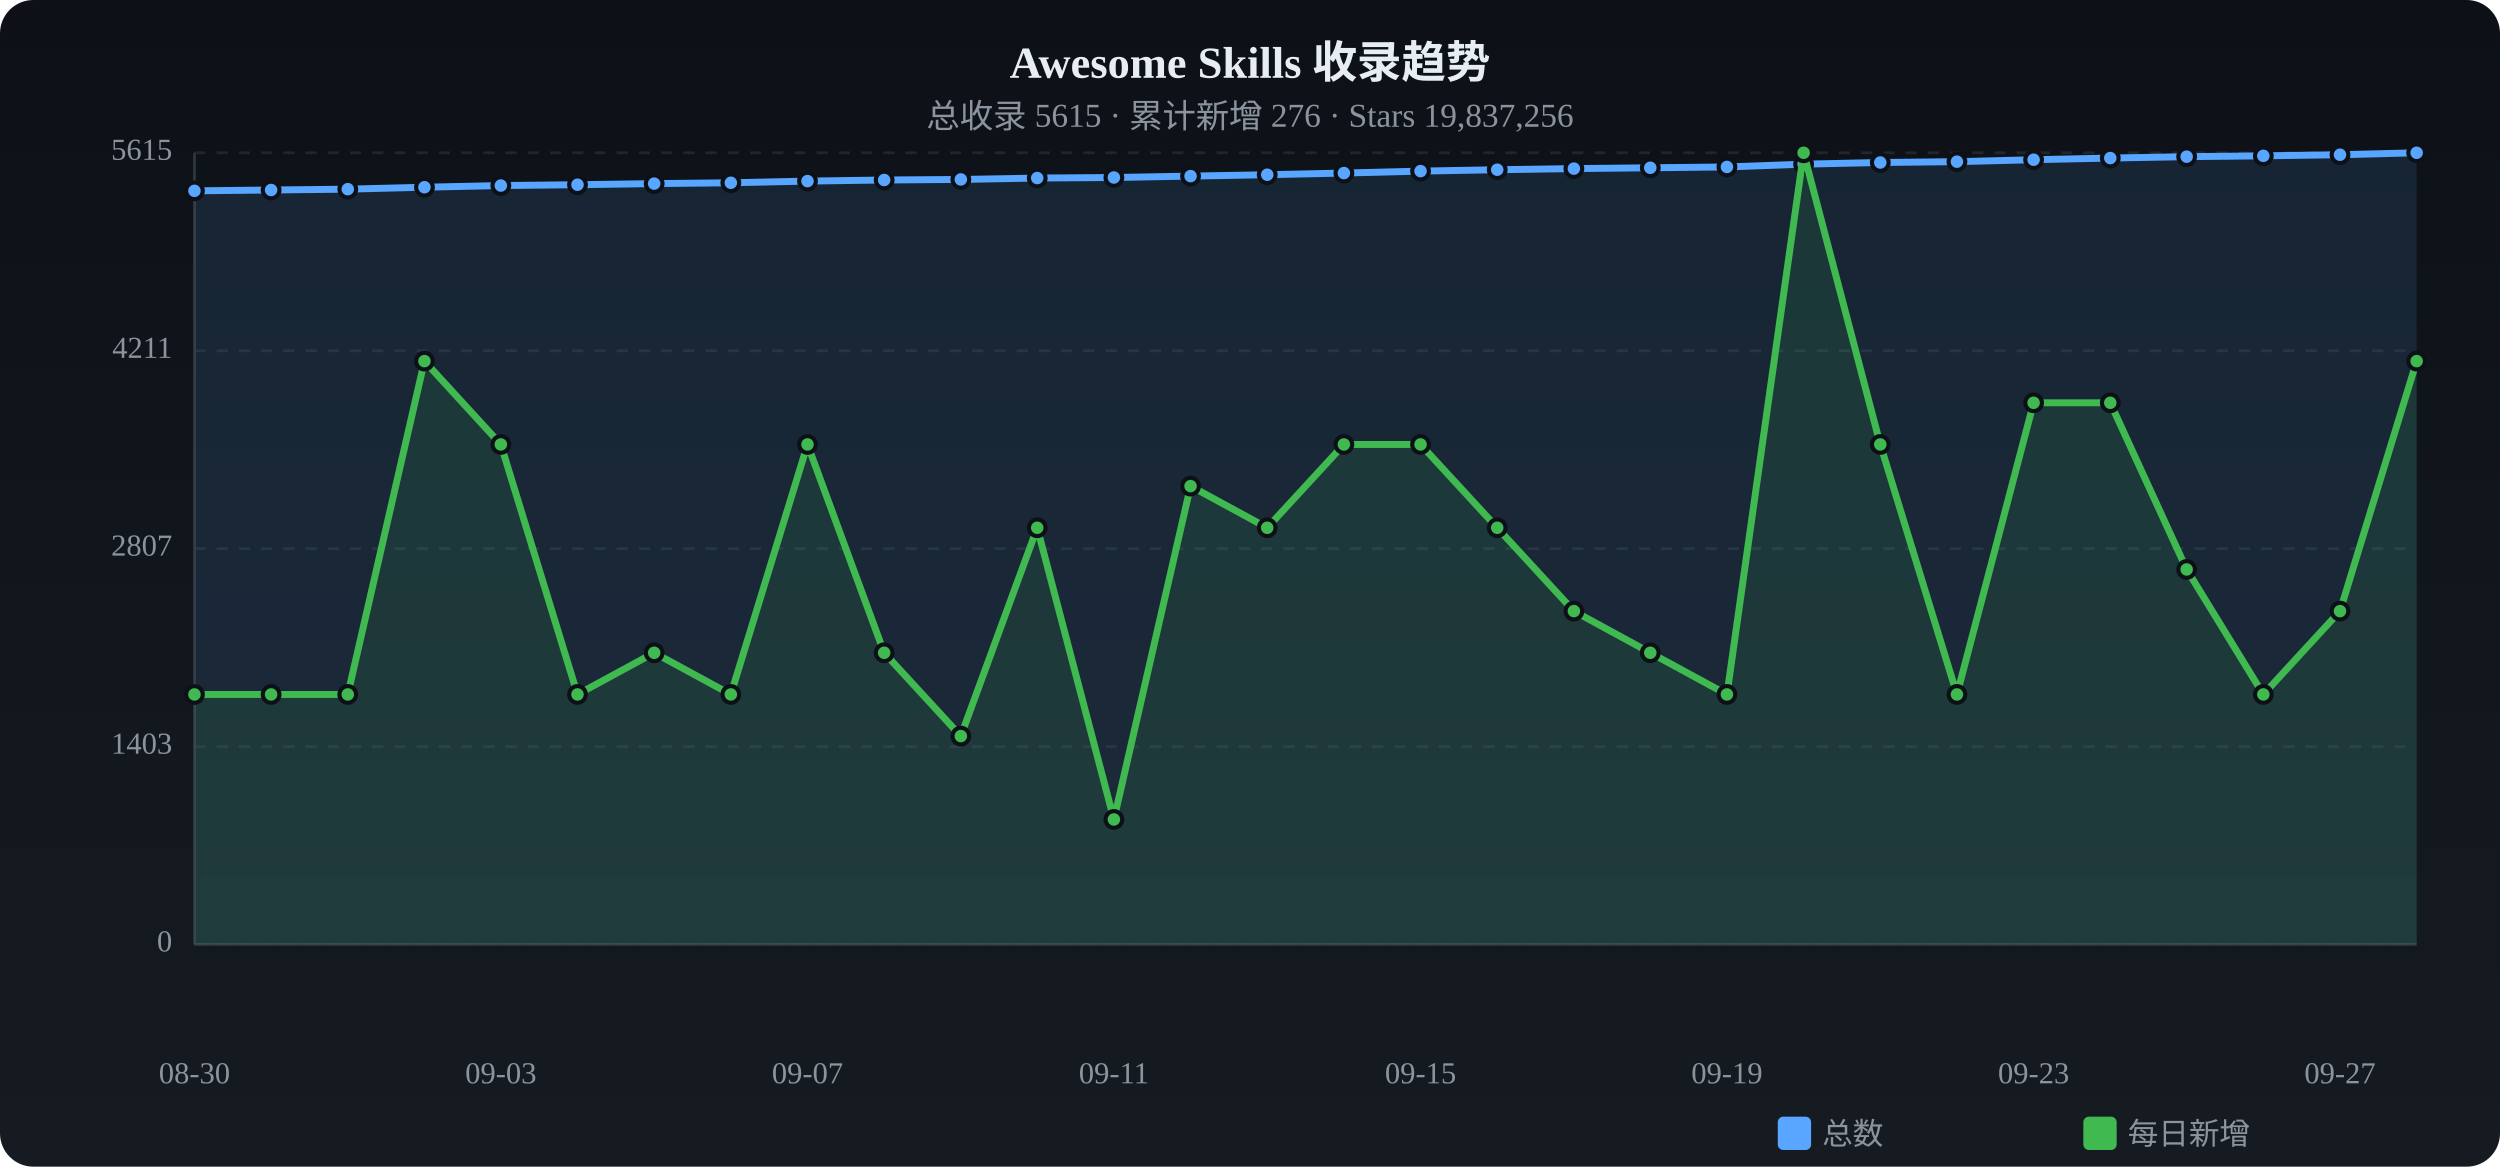
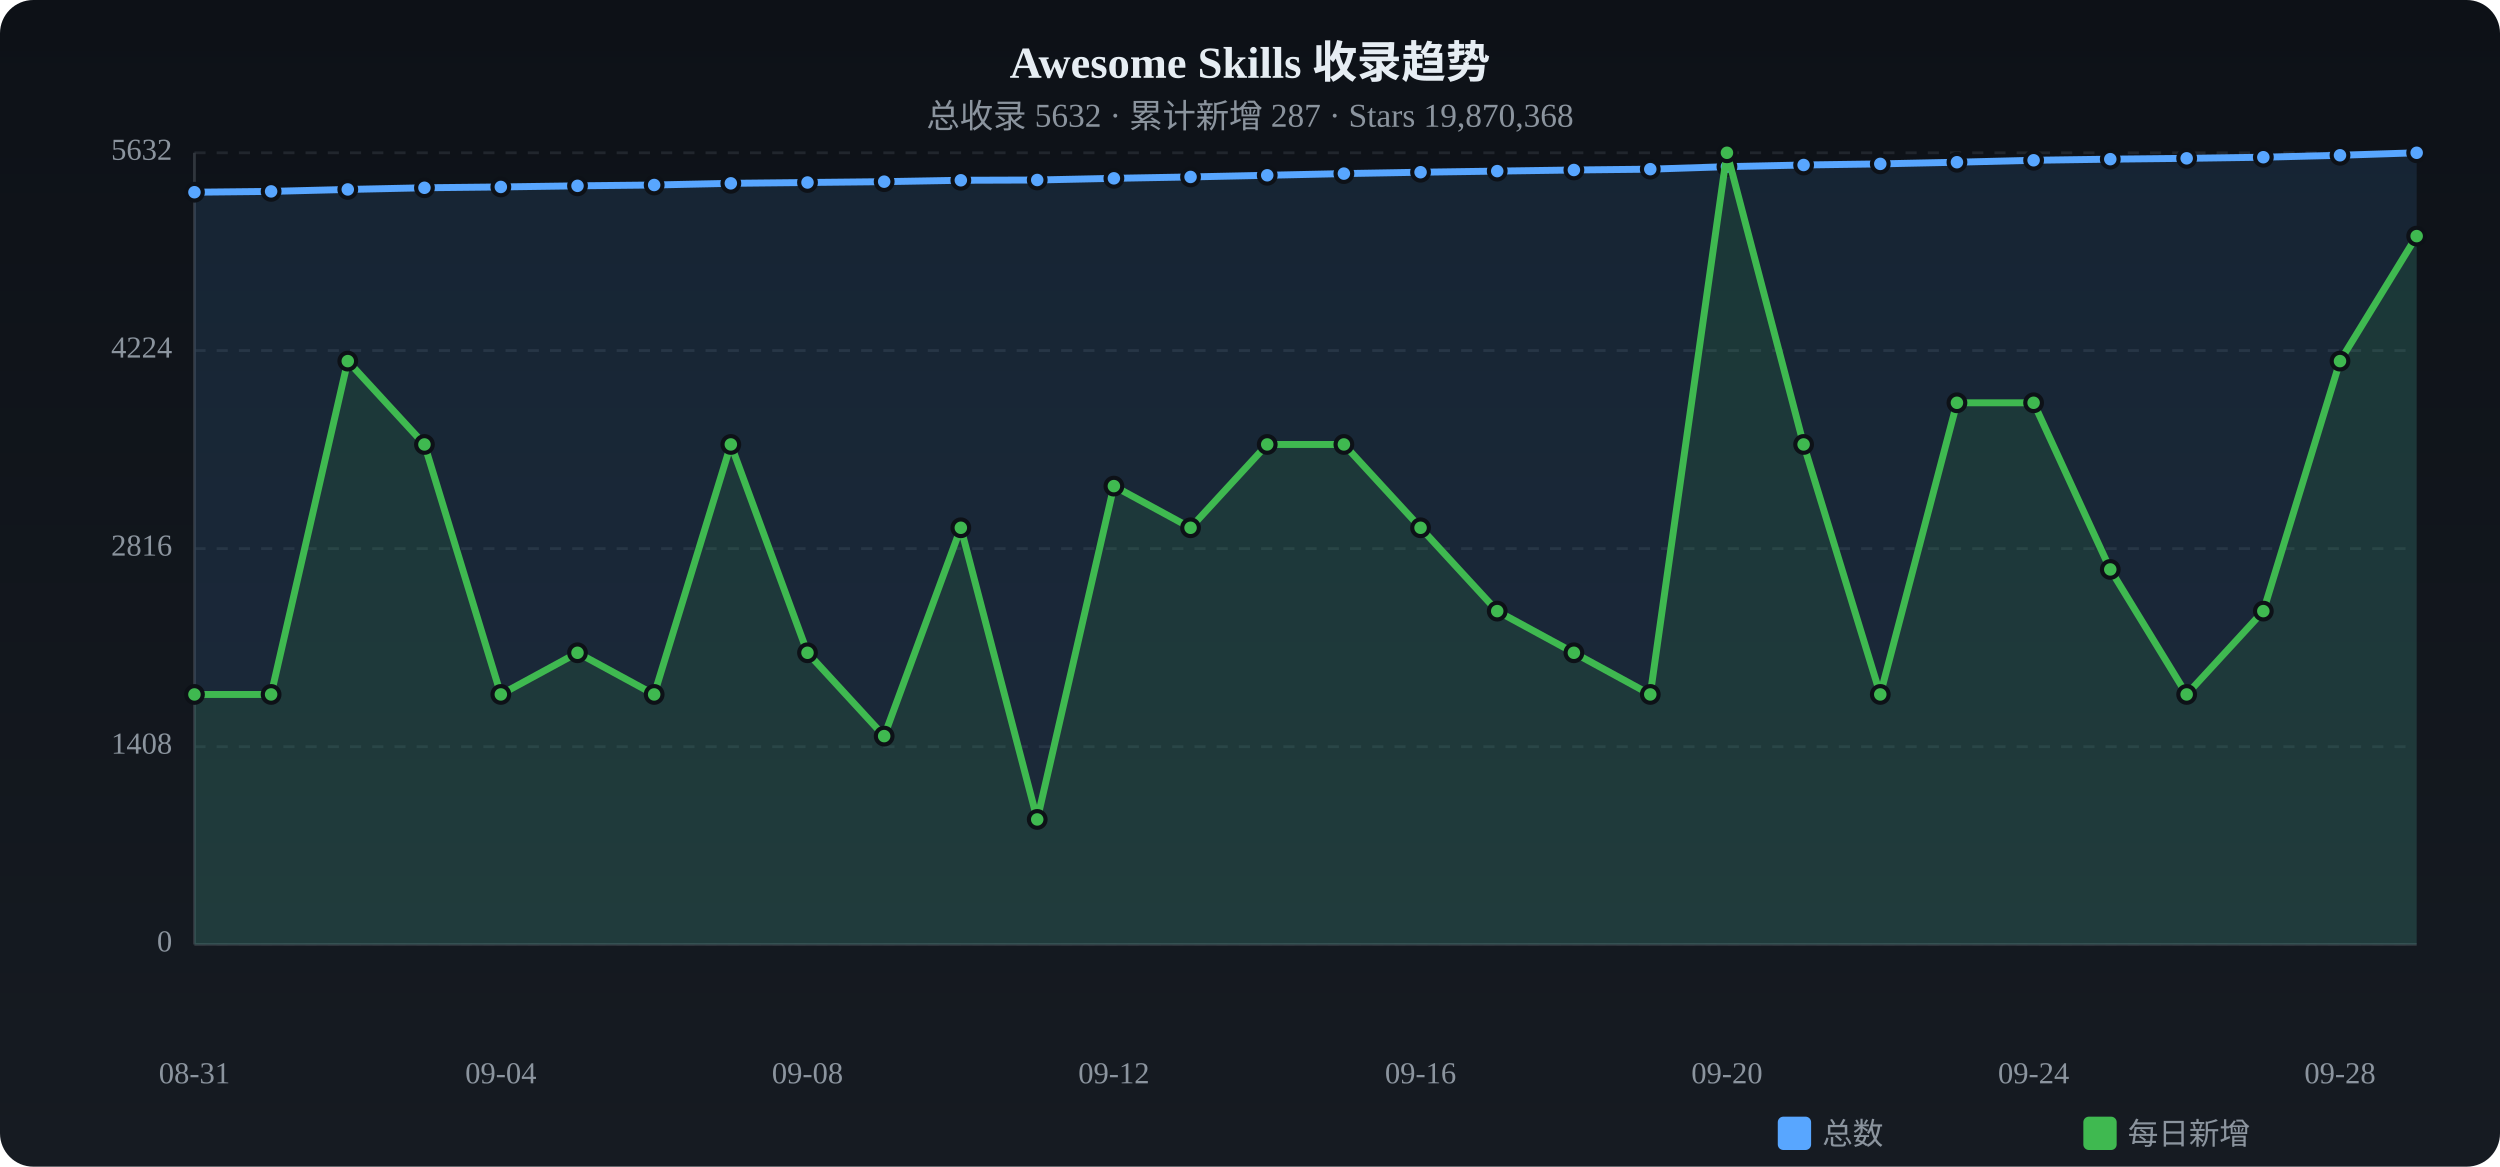
<svg xmlns="http://www.w3.org/2000/svg" viewBox="0 0 900 420" width="900" height="420">
  <defs>
    <linearGradient id="tbg" x1="0%" y1="0%" x2="0%" y2="100%">
      <stop offset="0%" stop-color="#0d1117" />
      <stop offset="100%" stop-color="#161b22" />
    </linearGradient>
  </defs>
  <rect width="900" height="420" rx="12" fill="url(#tbg)" />
  <text x="450.0" y="28" text-anchor="middle" fill="#e6edf3" font-size="16" font-weight="bold">Awesome Skills 收录趋势</text>
-   <text x="450.0" y="46" text-anchor="middle" fill="#8b949e" font-size="12">总收录 5615 · 累计新增 276 · Stars 19,837,256</text>
+   <text x="450.0" y="46" text-anchor="middle" fill="#8b949e" font-size="12">总收录 5632 · 累计新增 287 · Stars 19,870,368</text>
  <text x="62" y="340.0" text-anchor="end" fill="#8b949e" font-size="11" dominant-baseline="middle">0</text>
  <line x1="70" y1="340.0" x2="870" y2="340.0" stroke="#21262d" stroke-dasharray="4 4" />
-   <text x="62" y="268.8" text-anchor="end" fill="#8b949e" font-size="11" dominant-baseline="middle">1403</text>
+   <text x="62" y="268.8" text-anchor="end" fill="#8b949e" font-size="11" dominant-baseline="middle">1408</text>
  <line x1="70" y1="268.8" x2="870" y2="268.8" stroke="#21262d" stroke-dasharray="4 4" />
-   <text x="62" y="197.5" text-anchor="end" fill="#8b949e" font-size="11" dominant-baseline="middle">2807</text>
+   <text x="62" y="197.5" text-anchor="end" fill="#8b949e" font-size="11" dominant-baseline="middle">2816</text>
  <line x1="70" y1="197.5" x2="870" y2="197.5" stroke="#21262d" stroke-dasharray="4 4" />
-   <text x="62" y="126.3" text-anchor="end" fill="#8b949e" font-size="11" dominant-baseline="middle">4211</text>
-   <line x1="70" y1="126.3" x2="870" y2="126.3" stroke="#21262d" stroke-dasharray="4 4" />
-   <text x="62" y="55.0" text-anchor="end" fill="#8b949e" font-size="11" dominant-baseline="middle">5615</text>
+   <text x="62" y="126.2" text-anchor="end" fill="#8b949e" font-size="11" dominant-baseline="middle">4224</text>
+   <line x1="70" y1="126.2" x2="870" y2="126.2" stroke="#21262d" stroke-dasharray="4 4" />
+   <text x="62" y="55.0" text-anchor="end" fill="#8b949e" font-size="11" dominant-baseline="middle">5632</text>
  <line x1="70" y1="55.0" x2="870" y2="55.0" stroke="#21262d" stroke-dasharray="4 4" />
  <line x1="70" y1="55" x2="70" y2="340" stroke="#30363d" />
  <line x1="70" y1="340" x2="870" y2="340" stroke="#30363d" />
-   <path d="M70.0,68.7 L97.6,68.4 L125.2,68.1 L152.8,67.4 L180.3,66.8 L207.9,66.5 L235.5,66.1 L263.1,65.8 L290.7,65.2 L318.3,64.8 L345.9,64.6 L373.4,64.1 L401.0,63.9 L428.6,63.4 L456.2,62.9 L483.8,62.3 L511.4,61.6 L539.0,61.1 L566.6,60.7 L594.1,60.4 L621.7,60.1 L649.3,59.1 L676.9,58.5 L704.5,58.2 L732.1,57.5 L759.7,56.9 L787.2,56.4 L814.8,56.1 L842.4,55.7 L870.0,55.0 L870.0,340 L70.0,340 Z" fill="#58a6ff" opacity="0.12" />
-   <polyline points="70.0,68.7 97.6,68.4 125.2,68.1 152.8,67.4 180.3,66.8 207.9,66.5 235.5,66.1 263.1,65.8 290.7,65.2 318.3,64.8 345.9,64.6 373.4,64.1 401.0,63.9 428.6,63.4 456.2,62.9 483.8,62.3 511.4,61.6 539.0,61.1 566.6,60.7 594.1,60.4 621.7,60.1 649.3,59.1 676.9,58.5 704.5,58.2 732.1,57.5 759.7,56.9 787.2,56.4 814.8,56.1 842.4,55.7 870.0,55.0" fill="none" stroke="#58a6ff" stroke-width="2.5" stroke-linecap="round" stroke-linejoin="round" />
-   <circle cx="70.0" cy="68.7" r="3" fill="#58a6ff" stroke="#0d1117" stroke-width="1.5" />
-   <circle cx="97.6" cy="68.4" r="3" fill="#58a6ff" stroke="#0d1117" stroke-width="1.5" />
-   <circle cx="125.2" cy="68.1" r="3" fill="#58a6ff" stroke="#0d1117" stroke-width="1.5" />
-   <circle cx="152.8" cy="67.4" r="3" fill="#58a6ff" stroke="#0d1117" stroke-width="1.5" />
-   <circle cx="180.3" cy="66.8" r="3" fill="#58a6ff" stroke="#0d1117" stroke-width="1.5" />
-   <circle cx="207.9" cy="66.5" r="3" fill="#58a6ff" stroke="#0d1117" stroke-width="1.5" />
-   <circle cx="235.5" cy="66.1" r="3" fill="#58a6ff" stroke="#0d1117" stroke-width="1.5" />
-   <circle cx="263.1" cy="65.8" r="3" fill="#58a6ff" stroke="#0d1117" stroke-width="1.5" />
-   <circle cx="290.7" cy="65.2" r="3" fill="#58a6ff" stroke="#0d1117" stroke-width="1.5" />
-   <circle cx="318.3" cy="64.8" r="3" fill="#58a6ff" stroke="#0d1117" stroke-width="1.5" />
-   <circle cx="345.9" cy="64.6" r="3" fill="#58a6ff" stroke="#0d1117" stroke-width="1.5" />
-   <circle cx="373.4" cy="64.1" r="3" fill="#58a6ff" stroke="#0d1117" stroke-width="1.5" />
-   <circle cx="401.0" cy="63.9" r="3" fill="#58a6ff" stroke="#0d1117" stroke-width="1.5" />
-   <circle cx="428.6" cy="63.4" r="3" fill="#58a6ff" stroke="#0d1117" stroke-width="1.5" />
-   <circle cx="456.2" cy="62.9" r="3" fill="#58a6ff" stroke="#0d1117" stroke-width="1.5" />
-   <circle cx="483.8" cy="62.3" r="3" fill="#58a6ff" stroke="#0d1117" stroke-width="1.5" />
-   <circle cx="511.4" cy="61.6" r="3" fill="#58a6ff" stroke="#0d1117" stroke-width="1.5" />
-   <circle cx="539.0" cy="61.1" r="3" fill="#58a6ff" stroke="#0d1117" stroke-width="1.5" />
-   <circle cx="566.6" cy="60.7" r="3" fill="#58a6ff" stroke="#0d1117" stroke-width="1.5" />
-   <circle cx="594.1" cy="60.4" r="3" fill="#58a6ff" stroke="#0d1117" stroke-width="1.5" />
-   <circle cx="621.7" cy="60.1" r="3" fill="#58a6ff" stroke="#0d1117" stroke-width="1.5" />
-   <circle cx="649.3" cy="59.1" r="3" fill="#58a6ff" stroke="#0d1117" stroke-width="1.5" />
-   <circle cx="676.9" cy="58.5" r="3" fill="#58a6ff" stroke="#0d1117" stroke-width="1.5" />
-   <circle cx="704.5" cy="58.2" r="3" fill="#58a6ff" stroke="#0d1117" stroke-width="1.5" />
-   <circle cx="732.1" cy="57.5" r="3" fill="#58a6ff" stroke="#0d1117" stroke-width="1.5" />
-   <circle cx="759.7" cy="56.9" r="3" fill="#58a6ff" stroke="#0d1117" stroke-width="1.5" />
-   <circle cx="787.2" cy="56.4" r="3" fill="#58a6ff" stroke="#0d1117" stroke-width="1.5" />
-   <circle cx="814.8" cy="56.1" r="3" fill="#58a6ff" stroke="#0d1117" stroke-width="1.5" />
-   <circle cx="842.4" cy="55.7" r="3" fill="#58a6ff" stroke="#0d1117" stroke-width="1.5" />
+   <path d="M70.0,69.2 L97.6,68.9 L125.2,68.2 L152.8,67.6 L180.3,67.3 L207.9,66.9 L235.5,66.6 L263.1,66.0 L290.7,65.7 L318.3,65.4 L345.9,64.9 L373.4,64.8 L401.0,64.2 L428.6,63.7 L456.2,63.1 L483.8,62.5 L511.4,62.0 L539.0,61.6 L566.6,61.2 L594.1,60.9 L621.7,60.0 L649.3,59.4 L676.9,59.0 L704.5,58.4 L732.1,57.7 L759.7,57.3 L787.2,57.0 L814.8,56.6 L842.4,55.9 L870.0,55.0 L870.0,340 L70.0,340 Z" fill="#58a6ff" opacity="0.12" />
+   <polyline points="70.0,69.2 97.6,68.9 125.2,68.2 152.8,67.6 180.3,67.3 207.9,66.9 235.5,66.6 263.1,66.0 290.7,65.7 318.3,65.4 345.9,64.9 373.4,64.8 401.0,64.2 428.6,63.7 456.2,63.1 483.8,62.5 511.4,62.0 539.0,61.6 566.6,61.2 594.1,60.9 621.7,60.0 649.3,59.4 676.9,59.0 704.5,58.4 732.1,57.7 759.7,57.3 787.2,57.0 814.8,56.6 842.4,55.9 870.0,55.0" fill="none" stroke="#58a6ff" stroke-width="2.5" stroke-linecap="round" stroke-linejoin="round" />
+   <circle cx="70.0" cy="69.2" r="3" fill="#58a6ff" stroke="#0d1117" stroke-width="1.5" />
+   <circle cx="97.6" cy="68.9" r="3" fill="#58a6ff" stroke="#0d1117" stroke-width="1.5" />
+   <circle cx="125.2" cy="68.2" r="3" fill="#58a6ff" stroke="#0d1117" stroke-width="1.5" />
+   <circle cx="152.8" cy="67.6" r="3" fill="#58a6ff" stroke="#0d1117" stroke-width="1.5" />
+   <circle cx="180.3" cy="67.3" r="3" fill="#58a6ff" stroke="#0d1117" stroke-width="1.5" />
+   <circle cx="207.9" cy="66.9" r="3" fill="#58a6ff" stroke="#0d1117" stroke-width="1.5" />
+   <circle cx="235.5" cy="66.6" r="3" fill="#58a6ff" stroke="#0d1117" stroke-width="1.5" />
+   <circle cx="263.1" cy="66.0" r="3" fill="#58a6ff" stroke="#0d1117" stroke-width="1.5" />
+   <circle cx="290.7" cy="65.7" r="3" fill="#58a6ff" stroke="#0d1117" stroke-width="1.5" />
+   <circle cx="318.3" cy="65.4" r="3" fill="#58a6ff" stroke="#0d1117" stroke-width="1.5" />
+   <circle cx="345.9" cy="64.9" r="3" fill="#58a6ff" stroke="#0d1117" stroke-width="1.5" />
+   <circle cx="373.4" cy="64.8" r="3" fill="#58a6ff" stroke="#0d1117" stroke-width="1.5" />
+   <circle cx="401.0" cy="64.2" r="3" fill="#58a6ff" stroke="#0d1117" stroke-width="1.5" />
+   <circle cx="428.6" cy="63.7" r="3" fill="#58a6ff" stroke="#0d1117" stroke-width="1.5" />
+   <circle cx="456.2" cy="63.1" r="3" fill="#58a6ff" stroke="#0d1117" stroke-width="1.5" />
+   <circle cx="483.8" cy="62.5" r="3" fill="#58a6ff" stroke="#0d1117" stroke-width="1.5" />
+   <circle cx="511.4" cy="62.0" r="3" fill="#58a6ff" stroke="#0d1117" stroke-width="1.5" />
+   <circle cx="539.0" cy="61.6" r="3" fill="#58a6ff" stroke="#0d1117" stroke-width="1.5" />
+   <circle cx="566.6" cy="61.2" r="3" fill="#58a6ff" stroke="#0d1117" stroke-width="1.5" />
+   <circle cx="594.1" cy="60.9" r="3" fill="#58a6ff" stroke="#0d1117" stroke-width="1.5" />
+   <circle cx="621.7" cy="60.0" r="3" fill="#58a6ff" stroke="#0d1117" stroke-width="1.5" />
+   <circle cx="649.3" cy="59.4" r="3" fill="#58a6ff" stroke="#0d1117" stroke-width="1.5" />
+   <circle cx="676.9" cy="59.0" r="3" fill="#58a6ff" stroke="#0d1117" stroke-width="1.5" />
+   <circle cx="704.5" cy="58.4" r="3" fill="#58a6ff" stroke="#0d1117" stroke-width="1.5" />
+   <circle cx="732.1" cy="57.7" r="3" fill="#58a6ff" stroke="#0d1117" stroke-width="1.5" />
+   <circle cx="759.7" cy="57.3" r="3" fill="#58a6ff" stroke="#0d1117" stroke-width="1.5" />
+   <circle cx="787.2" cy="57.0" r="3" fill="#58a6ff" stroke="#0d1117" stroke-width="1.5" />
+   <circle cx="814.8" cy="56.6" r="3" fill="#58a6ff" stroke="#0d1117" stroke-width="1.5" />
+   <circle cx="842.4" cy="55.9" r="3" fill="#58a6ff" stroke="#0d1117" stroke-width="1.5" />
  <circle cx="870.0" cy="55.0" r="3" fill="#58a6ff" stroke="#0d1117" stroke-width="1.5" />
-   <path d="M70.0,250.0 L97.6,250.0 L125.2,250.0 L152.8,130.0 L180.3,160.0 L207.9,250.0 L235.5,235.0 L263.1,250.0 L290.7,160.0 L318.3,235.0 L345.9,265.0 L373.4,190.0 L401.0,295.0 L428.6,175.0 L456.2,190.0 L483.8,160.0 L511.4,160.0 L539.0,190.0 L566.6,220.0 L594.1,235.0 L621.7,250.0 L649.3,55.0 L676.9,160.0 L704.5,250.0 L732.1,145.0 L759.7,145.0 L787.2,205.0 L814.8,250.0 L842.4,220.0 L870.0,130.0 L870.0,340 L70.0,340 Z" fill="#3fb950" opacity="0.12" />
-   <polyline points="70.0,250.0 97.6,250.0 125.2,250.0 152.8,130.0 180.3,160.0 207.9,250.0 235.5,235.0 263.1,250.0 290.7,160.0 318.3,235.0 345.9,265.0 373.4,190.0 401.0,295.0 428.6,175.0 456.2,190.0 483.8,160.0 511.4,160.0 539.0,190.0 566.6,220.0 594.1,235.0 621.7,250.0 649.3,55.0 676.9,160.0 704.5,250.0 732.1,145.0 759.7,145.0 787.2,205.0 814.8,250.0 842.4,220.0 870.0,130.0" fill="none" stroke="#3fb950" stroke-width="2.5" stroke-linecap="round" stroke-linejoin="round" />
+   <path d="M70.0,250.0 L97.6,250.0 L125.2,130.0 L152.8,160.0 L180.3,250.0 L207.9,235.0 L235.5,250.0 L263.1,160.0 L290.7,235.0 L318.3,265.0 L345.9,190.0 L373.4,295.0 L401.0,175.0 L428.6,190.0 L456.2,160.0 L483.8,160.0 L511.4,190.0 L539.0,220.0 L566.6,235.0 L594.1,250.0 L621.7,55.0 L649.3,160.0 L676.9,250.0 L704.5,145.0 L732.1,145.0 L759.7,205.0 L787.2,250.0 L814.8,220.0 L842.4,130.0 L870.0,85.0 L870.0,340 L70.0,340 Z" fill="#3fb950" opacity="0.12" />
+   <polyline points="70.0,250.0 97.6,250.0 125.2,130.0 152.8,160.0 180.3,250.0 207.9,235.0 235.5,250.0 263.1,160.0 290.7,235.0 318.3,265.0 345.9,190.0 373.4,295.0 401.0,175.0 428.6,190.0 456.2,160.0 483.8,160.0 511.4,190.0 539.0,220.0 566.6,235.0 594.1,250.0 621.7,55.0 649.3,160.0 676.9,250.0 704.5,145.0 732.1,145.0 759.7,205.0 787.2,250.0 814.8,220.0 842.4,130.0 870.0,85.0" fill="none" stroke="#3fb950" stroke-width="2.5" stroke-linecap="round" stroke-linejoin="round" />
  <circle cx="70.0" cy="250.0" r="3" fill="#3fb950" stroke="#0d1117" stroke-width="1.5" />
  <circle cx="97.6" cy="250.0" r="3" fill="#3fb950" stroke="#0d1117" stroke-width="1.5" />
-   <circle cx="125.2" cy="250.0" r="3" fill="#3fb950" stroke="#0d1117" stroke-width="1.5" />
-   <circle cx="152.8" cy="130.0" r="3" fill="#3fb950" stroke="#0d1117" stroke-width="1.5" />
-   <circle cx="180.3" cy="160.0" r="3" fill="#3fb950" stroke="#0d1117" stroke-width="1.5" />
-   <circle cx="207.9" cy="250.0" r="3" fill="#3fb950" stroke="#0d1117" stroke-width="1.5" />
-   <circle cx="235.5" cy="235.0" r="3" fill="#3fb950" stroke="#0d1117" stroke-width="1.5" />
-   <circle cx="263.1" cy="250.0" r="3" fill="#3fb950" stroke="#0d1117" stroke-width="1.5" />
-   <circle cx="290.7" cy="160.0" r="3" fill="#3fb950" stroke="#0d1117" stroke-width="1.5" />
-   <circle cx="318.3" cy="235.0" r="3" fill="#3fb950" stroke="#0d1117" stroke-width="1.5" />
-   <circle cx="345.9" cy="265.0" r="3" fill="#3fb950" stroke="#0d1117" stroke-width="1.5" />
-   <circle cx="373.4" cy="190.0" r="3" fill="#3fb950" stroke="#0d1117" stroke-width="1.5" />
-   <circle cx="401.0" cy="295.0" r="3" fill="#3fb950" stroke="#0d1117" stroke-width="1.5" />
-   <circle cx="428.6" cy="175.0" r="3" fill="#3fb950" stroke="#0d1117" stroke-width="1.5" />
-   <circle cx="456.2" cy="190.0" r="3" fill="#3fb950" stroke="#0d1117" stroke-width="1.5" />
+   <circle cx="125.2" cy="130.0" r="3" fill="#3fb950" stroke="#0d1117" stroke-width="1.5" />
+   <circle cx="152.8" cy="160.0" r="3" fill="#3fb950" stroke="#0d1117" stroke-width="1.5" />
+   <circle cx="180.3" cy="250.0" r="3" fill="#3fb950" stroke="#0d1117" stroke-width="1.5" />
+   <circle cx="207.9" cy="235.0" r="3" fill="#3fb950" stroke="#0d1117" stroke-width="1.5" />
+   <circle cx="235.5" cy="250.0" r="3" fill="#3fb950" stroke="#0d1117" stroke-width="1.5" />
+   <circle cx="263.1" cy="160.0" r="3" fill="#3fb950" stroke="#0d1117" stroke-width="1.5" />
+   <circle cx="290.7" cy="235.0" r="3" fill="#3fb950" stroke="#0d1117" stroke-width="1.5" />
+   <circle cx="318.3" cy="265.0" r="3" fill="#3fb950" stroke="#0d1117" stroke-width="1.5" />
+   <circle cx="345.9" cy="190.0" r="3" fill="#3fb950" stroke="#0d1117" stroke-width="1.5" />
+   <circle cx="373.4" cy="295.0" r="3" fill="#3fb950" stroke="#0d1117" stroke-width="1.5" />
+   <circle cx="401.0" cy="175.0" r="3" fill="#3fb950" stroke="#0d1117" stroke-width="1.5" />
+   <circle cx="428.6" cy="190.0" r="3" fill="#3fb950" stroke="#0d1117" stroke-width="1.5" />
+   <circle cx="456.2" cy="160.0" r="3" fill="#3fb950" stroke="#0d1117" stroke-width="1.5" />
  <circle cx="483.8" cy="160.0" r="3" fill="#3fb950" stroke="#0d1117" stroke-width="1.5" />
-   <circle cx="511.4" cy="160.0" r="3" fill="#3fb950" stroke="#0d1117" stroke-width="1.5" />
-   <circle cx="539.0" cy="190.0" r="3" fill="#3fb950" stroke="#0d1117" stroke-width="1.5" />
-   <circle cx="566.6" cy="220.0" r="3" fill="#3fb950" stroke="#0d1117" stroke-width="1.5" />
-   <circle cx="594.1" cy="235.0" r="3" fill="#3fb950" stroke="#0d1117" stroke-width="1.5" />
-   <circle cx="621.7" cy="250.0" r="3" fill="#3fb950" stroke="#0d1117" stroke-width="1.5" />
-   <circle cx="649.3" cy="55.0" r="3" fill="#3fb950" stroke="#0d1117" stroke-width="1.5" />
-   <circle cx="676.9" cy="160.0" r="3" fill="#3fb950" stroke="#0d1117" stroke-width="1.5" />
-   <circle cx="704.5" cy="250.0" r="3" fill="#3fb950" stroke="#0d1117" stroke-width="1.5" />
+   <circle cx="511.4" cy="190.0" r="3" fill="#3fb950" stroke="#0d1117" stroke-width="1.5" />
+   <circle cx="539.0" cy="220.0" r="3" fill="#3fb950" stroke="#0d1117" stroke-width="1.5" />
+   <circle cx="566.6" cy="235.0" r="3" fill="#3fb950" stroke="#0d1117" stroke-width="1.5" />
+   <circle cx="594.1" cy="250.0" r="3" fill="#3fb950" stroke="#0d1117" stroke-width="1.5" />
+   <circle cx="621.7" cy="55.0" r="3" fill="#3fb950" stroke="#0d1117" stroke-width="1.5" />
+   <circle cx="649.3" cy="160.0" r="3" fill="#3fb950" stroke="#0d1117" stroke-width="1.5" />
+   <circle cx="676.9" cy="250.0" r="3" fill="#3fb950" stroke="#0d1117" stroke-width="1.5" />
+   <circle cx="704.5" cy="145.0" r="3" fill="#3fb950" stroke="#0d1117" stroke-width="1.5" />
  <circle cx="732.1" cy="145.0" r="3" fill="#3fb950" stroke="#0d1117" stroke-width="1.5" />
-   <circle cx="759.7" cy="145.0" r="3" fill="#3fb950" stroke="#0d1117" stroke-width="1.5" />
-   <circle cx="787.2" cy="205.0" r="3" fill="#3fb950" stroke="#0d1117" stroke-width="1.5" />
-   <circle cx="814.8" cy="250.0" r="3" fill="#3fb950" stroke="#0d1117" stroke-width="1.5" />
-   <circle cx="842.4" cy="220.0" r="3" fill="#3fb950" stroke="#0d1117" stroke-width="1.5" />
-   <circle cx="870.0" cy="130.0" r="3" fill="#3fb950" stroke="#0d1117" stroke-width="1.5" />
-   <text x="70.0" y="390" text-anchor="middle" fill="#8b949e" font-size="11">08-30</text>
-   <text x="180.3" y="390" text-anchor="middle" fill="#8b949e" font-size="11">09-03</text>
-   <text x="290.7" y="390" text-anchor="middle" fill="#8b949e" font-size="11">09-07</text>
-   <text x="401.0" y="390" text-anchor="middle" fill="#8b949e" font-size="11">09-11</text>
-   <text x="511.4" y="390" text-anchor="middle" fill="#8b949e" font-size="11">09-15</text>
-   <text x="621.7" y="390" text-anchor="middle" fill="#8b949e" font-size="11">09-19</text>
-   <text x="732.1" y="390" text-anchor="middle" fill="#8b949e" font-size="11">09-23</text>
-   <text x="842.4" y="390" text-anchor="middle" fill="#8b949e" font-size="11">09-27</text>
+   <circle cx="759.7" cy="205.0" r="3" fill="#3fb950" stroke="#0d1117" stroke-width="1.5" />
+   <circle cx="787.2" cy="250.0" r="3" fill="#3fb950" stroke="#0d1117" stroke-width="1.5" />
+   <circle cx="814.8" cy="220.0" r="3" fill="#3fb950" stroke="#0d1117" stroke-width="1.5" />
+   <circle cx="842.4" cy="130.0" r="3" fill="#3fb950" stroke="#0d1117" stroke-width="1.5" />
+   <circle cx="870.0" cy="85.0" r="3" fill="#3fb950" stroke="#0d1117" stroke-width="1.5" />
+   <text x="70.0" y="390" text-anchor="middle" fill="#8b949e" font-size="11">08-31</text>
+   <text x="180.3" y="390" text-anchor="middle" fill="#8b949e" font-size="11">09-04</text>
+   <text x="290.7" y="390" text-anchor="middle" fill="#8b949e" font-size="11">09-08</text>
+   <text x="401.0" y="390" text-anchor="middle" fill="#8b949e" font-size="11">09-12</text>
+   <text x="511.4" y="390" text-anchor="middle" fill="#8b949e" font-size="11">09-16</text>
+   <text x="621.7" y="390" text-anchor="middle" fill="#8b949e" font-size="11">09-20</text>
+   <text x="732.1" y="390" text-anchor="middle" fill="#8b949e" font-size="11">09-24</text>
+   <text x="842.4" y="390" text-anchor="middle" fill="#8b949e" font-size="11">09-28</text>
  <rect x="640" y="402" width="12" height="12" rx="2" fill="#58a6ff" />
  <text x="656" y="412" fill="#8b949e" font-size="11">总数</text>
  <rect x="750" y="402" width="12" height="12" rx="2" fill="#3fb950" />
  <text x="766" y="412" fill="#8b949e" font-size="11">每日新增</text>
</svg>
